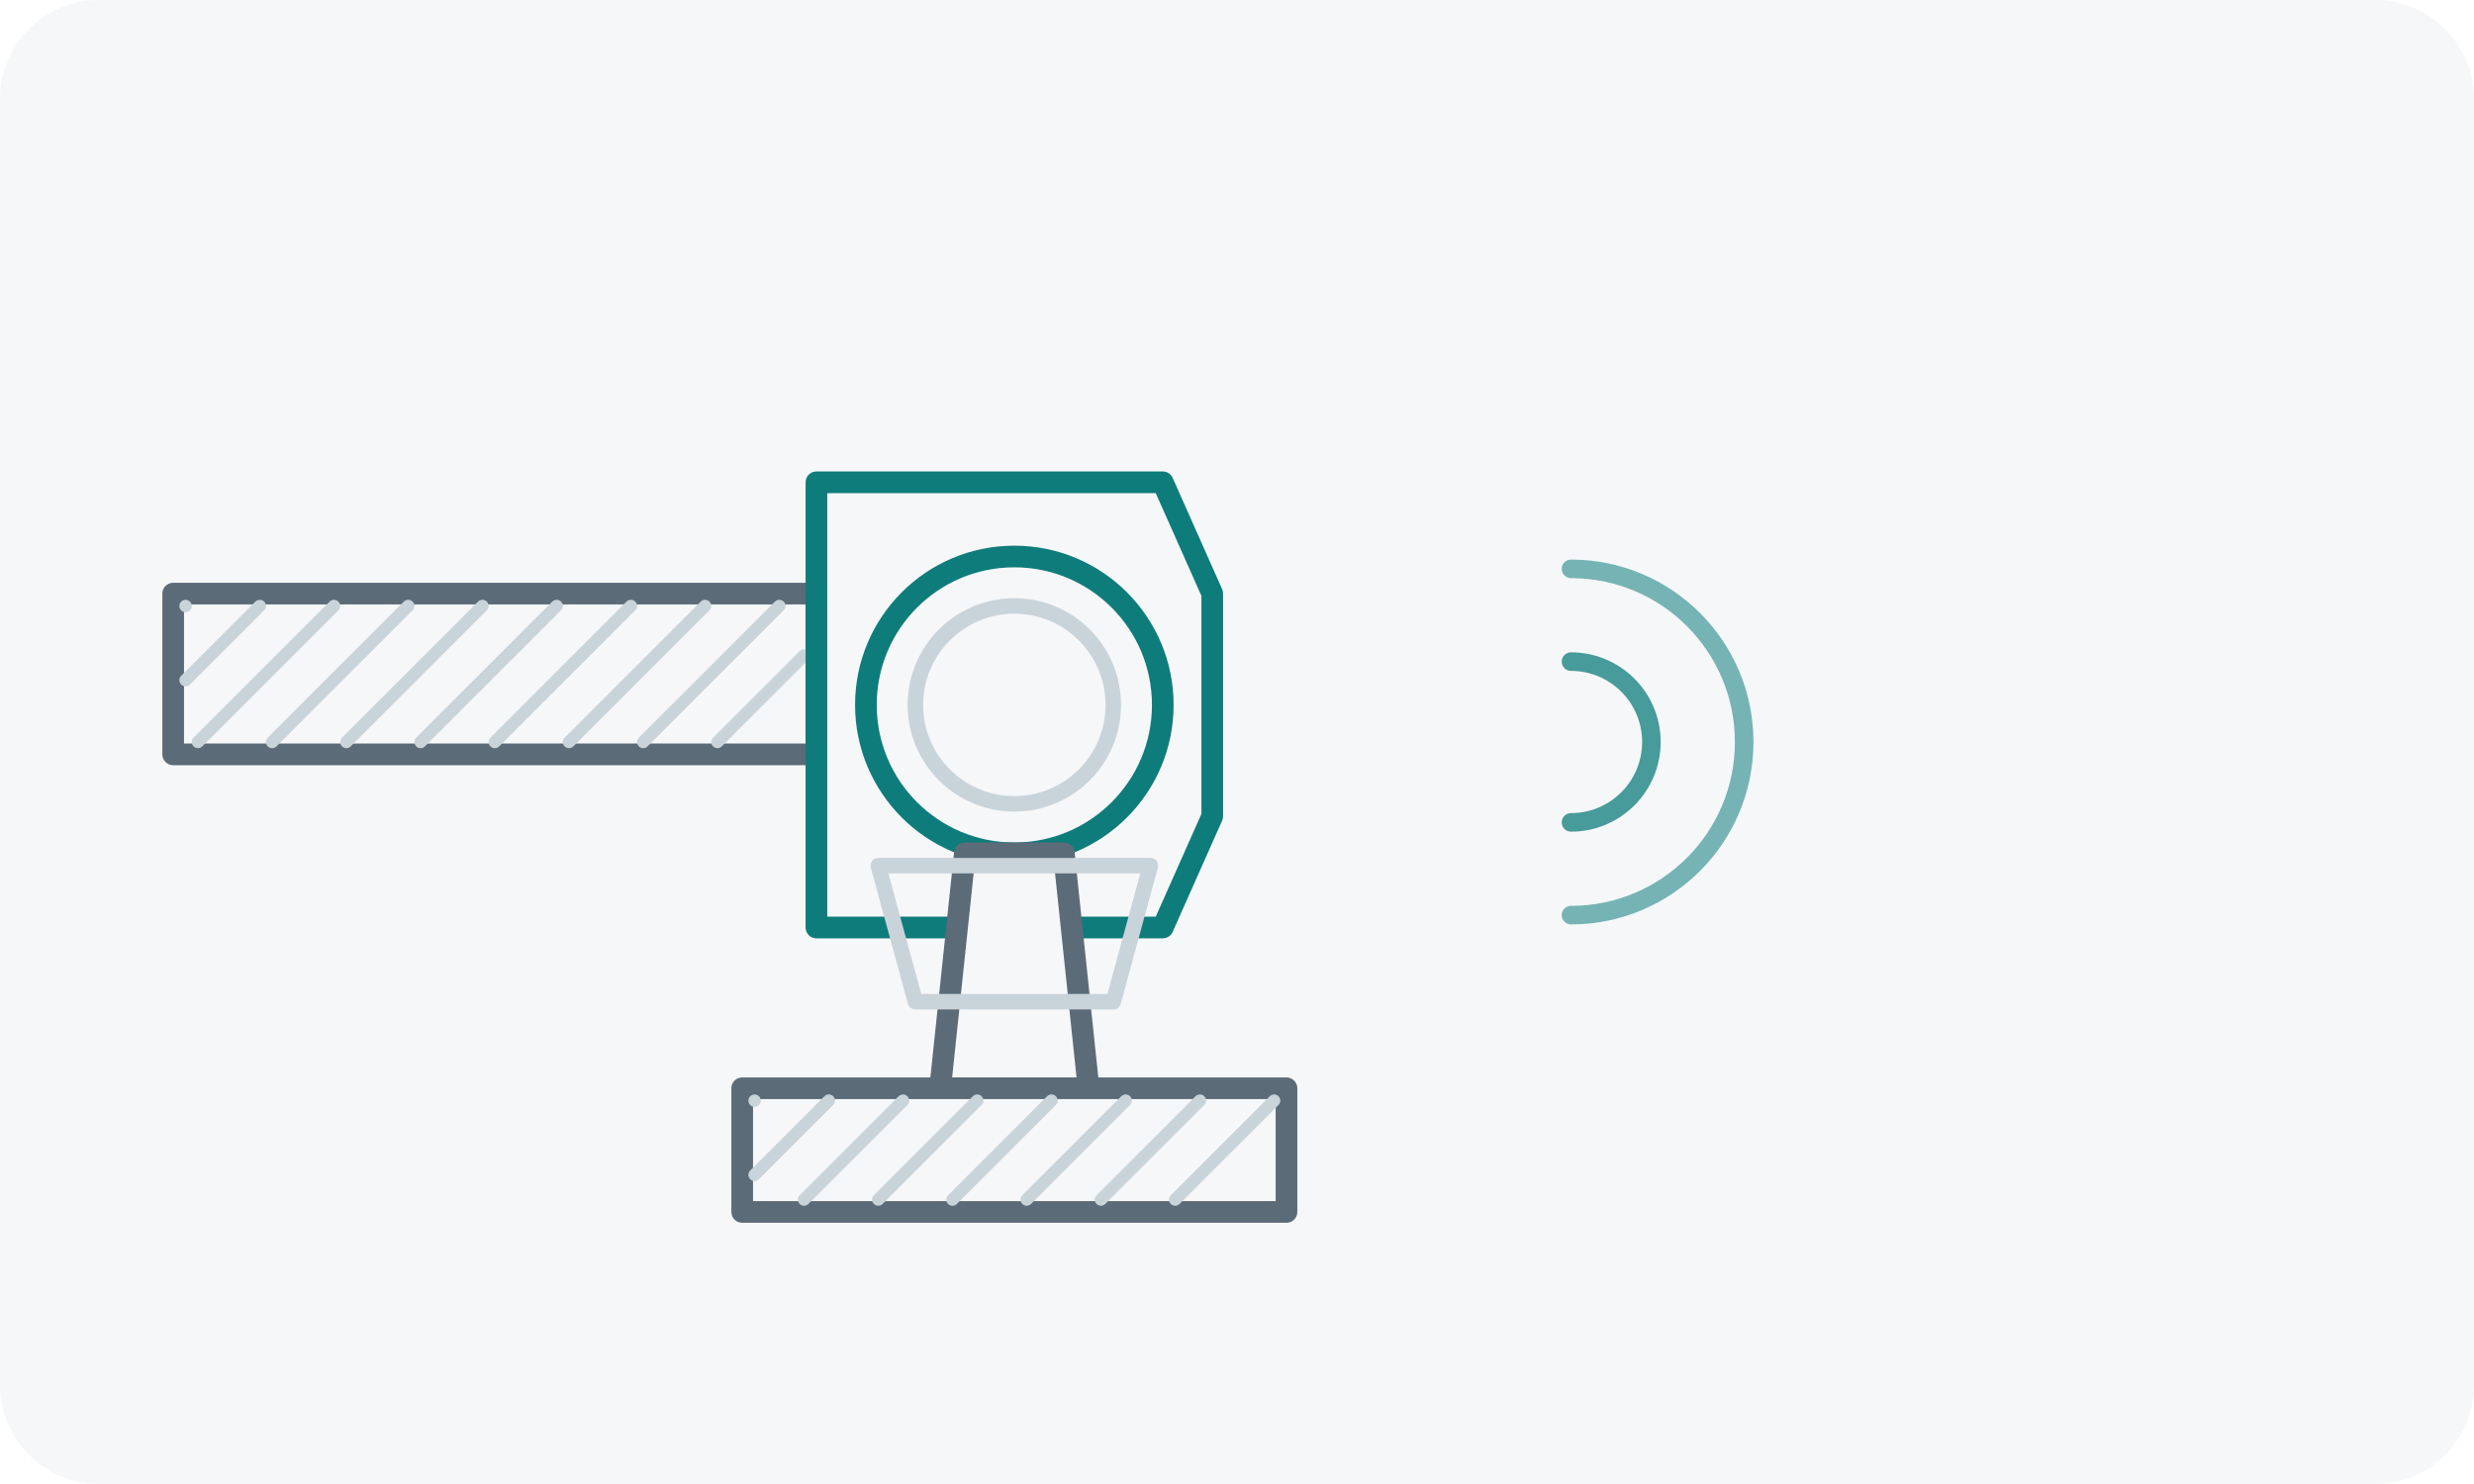
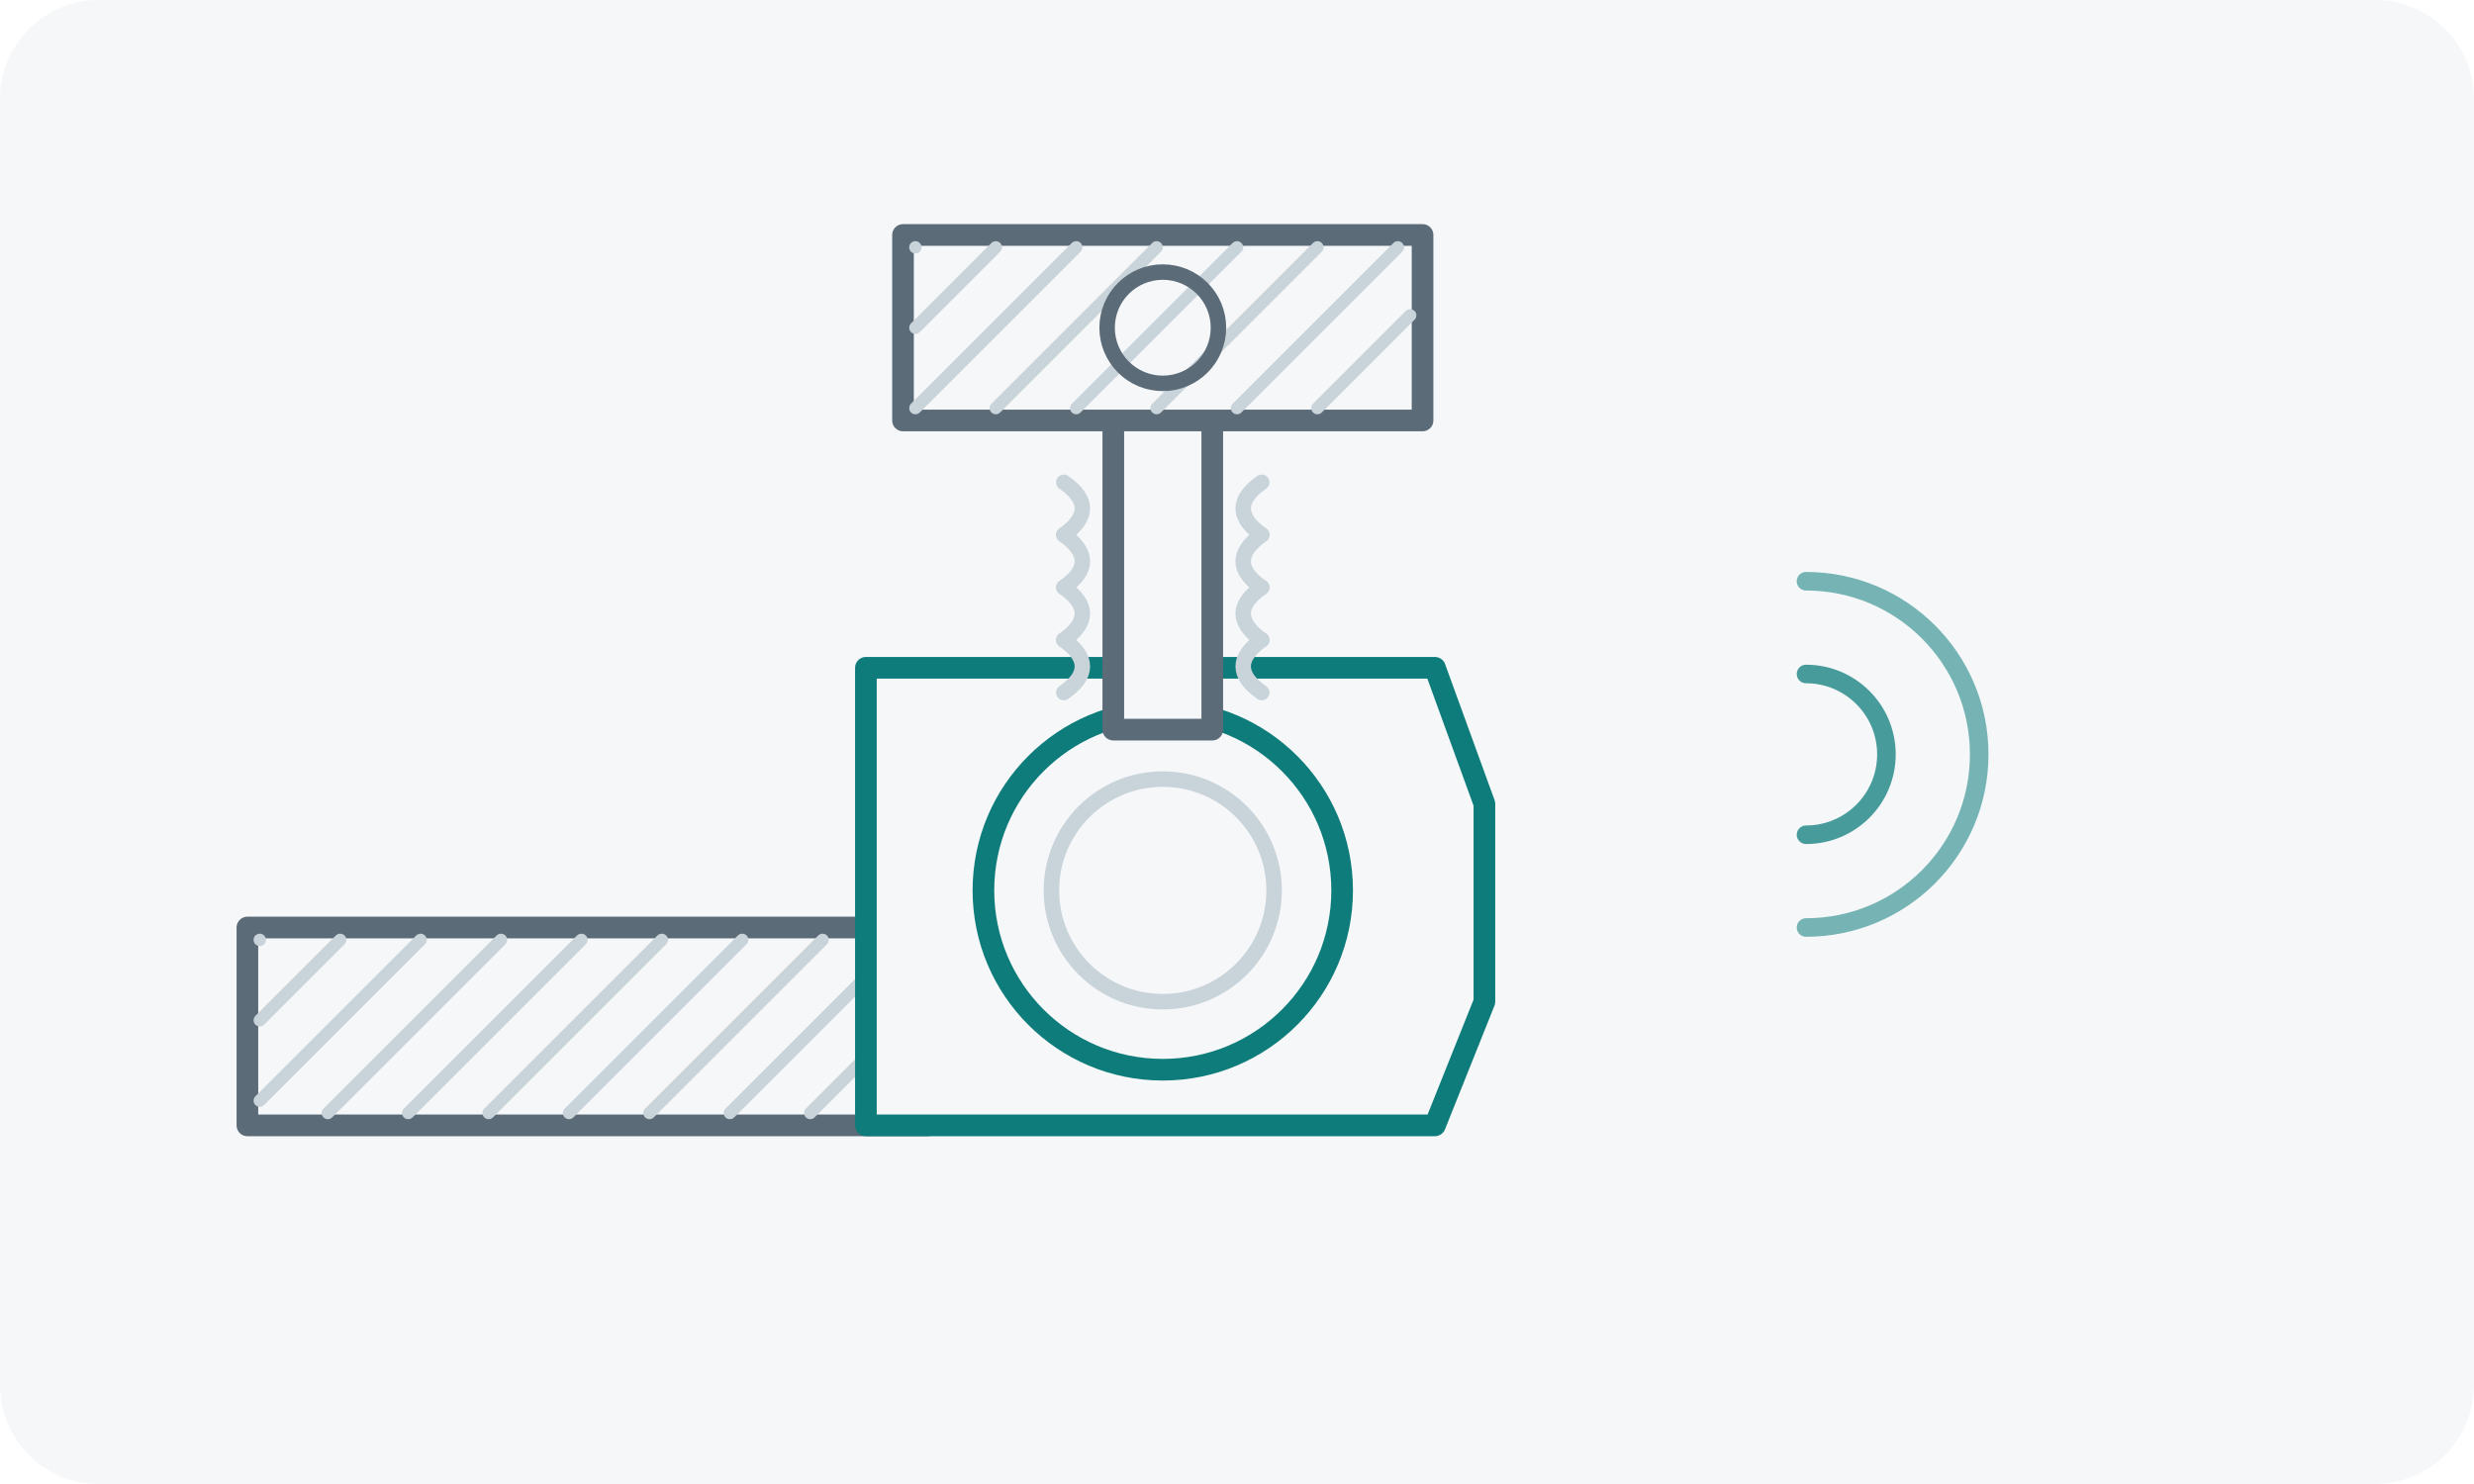
<svg xmlns="http://www.w3.org/2000/svg" viewBox="0 0 400 240" role="img" aria-label="Схема шаровой опоры">
  <rect width="400" height="240" rx="16" fill="#F5F7F9" />
  <g fill="none" stroke-linecap="round" stroke-linejoin="round">
-     <path d="M 28.0 96.0 L 132.0 96.0 L 132.0 122.0 L 28.0 122.0 Z" stroke="#5C6B78" stroke-width="3.5" fill="#F5F7F9" />
-     <path d="M 30.0 98.0 L 30.0 98.0" stroke="#C9D3DA" stroke-width="2" />
-     <path d="M 42.0 98.0 L 30.0 110.0" stroke="#C9D3DA" stroke-width="2" />
-     <path d="M 54.0 98.0 L 32.0 120.0" stroke="#C9D3DA" stroke-width="2" />
-     <path d="M 66.0 98.0 L 44.0 120.0" stroke="#C9D3DA" stroke-width="2" />
-     <path d="M 78.0 98.0 L 56.0 120.0" stroke="#C9D3DA" stroke-width="2" />
-     <path d="M 90.0 98.0 L 68.0 120.0" stroke="#C9D3DA" stroke-width="2" />
-     <path d="M 102.0 98.0 L 80.0 120.0" stroke="#C9D3DA" stroke-width="2" />
-     <path d="M 114.0 98.0 L 92.0 120.0" stroke="#C9D3DA" stroke-width="2" />
-     <path d="M 126.0 98.0 L 104.0 120.0" stroke="#C9D3DA" stroke-width="2" />
-     <path d="M 130.0 106.0 L 116.0 120.0" stroke="#C9D3DA" stroke-width="2" />
-     <path d="M 132.0 78.0 L 188.0 78.0 L 196.0 96.0 L 196.0 132.0 L 188.0 150.0 L 132.0 150.0 Z" stroke="#0E7C7B" stroke-width="3.5" fill="#F5F7F9" />
-     <circle cx="164.0" cy="114.0" r="24.0" stroke="#0E7C7B" stroke-width="3.5" fill="none" />
-     <circle cx="164.0" cy="114.0" r="16.0" stroke="#C9D3DA" stroke-width="2.5" fill="none" />
-     <path d="M 156.0 138.0 L 172.0 138.0 L 176.0 176.0 L 152.0 176.0 Z" stroke="#5C6B78" stroke-width="3.5" fill="#F5F7F9" />
-     <path d="M 142.0 140.0 L 186.0 140.0 L 180.0 162.0 L 148.0 162.0 Z" stroke="#C9D3DA" stroke-width="2.5" fill="none" />
-     <path d="M 120.0 176.0 L 208.0 176.0 L 208.0 196.0 L 120.0 196.0 Z" stroke="#5C6B78" stroke-width="3.5" fill="#F5F7F9" />
-     <path d="M 122.0 178.0 L 122.0 178.0" stroke="#C9D3DA" stroke-width="2" />
-     <path d="M 134.0 178.0 L 122.0 190.0" stroke="#C9D3DA" stroke-width="2" />
-     <path d="M 146.0 178.0 L 130.0 194.0" stroke="#C9D3DA" stroke-width="2" />
-     <path d="M 158.0 178.0 L 142.0 194.0" stroke="#C9D3DA" stroke-width="2" />
-     <path d="M 170.0 178.0 L 154.0 194.0" stroke="#C9D3DA" stroke-width="2" />
-     <path d="M 182.0 178.0 L 166.0 194.0" stroke="#C9D3DA" stroke-width="2" />
-     <path d="M 194.0 178.0 L 178.0 194.0" stroke="#C9D3DA" stroke-width="2" />
-     <path d="M 206.0 178.0 L 190.0 194.0" stroke="#C9D3DA" stroke-width="2" />
-     <path d="M 254 107 A 13 13 0 0 1 254 133" stroke="#0E7C7B" stroke-width="3" opacity="0.75" />
-     <path d="M 254 92 A 28 28 0 0 1 254 148" stroke="#0E7C7B" stroke-width="3" opacity="0.55" />
+     <path d="M 40.0 150.0 L 150.0 150.0 L 150.0 182.0 L 40.0 182.0 Z" stroke="#5C6B78" stroke-width="3.5" fill="#F5F7F9" />
+     <path d="M 42.0 152.0 L 42.0 152.0" stroke="#C9D3DA" stroke-width="2" />
+     <path d="M 55.0 152.0 L 42.0 165.0" stroke="#C9D3DA" stroke-width="2" />
+     <path d="M 68.0 152.0 L 42.0 178.0" stroke="#C9D3DA" stroke-width="2" />
+     <path d="M 81.0 152.0 L 53.0 180.0" stroke="#C9D3DA" stroke-width="2" />
+     <path d="M 94.0 152.0 L 66.0 180.0" stroke="#C9D3DA" stroke-width="2" />
+     <path d="M 107.0 152.0 L 79.0 180.0" stroke="#C9D3DA" stroke-width="2" />
+     <path d="M 120.0 152.0 L 92.0 180.0" stroke="#C9D3DA" stroke-width="2" />
+     <path d="M 133.0 152.0 L 105.0 180.0" stroke="#C9D3DA" stroke-width="2" />
+     <path d="M 146.0 152.0 L 118.0 180.0" stroke="#C9D3DA" stroke-width="2" />
+     <path d="M 148.0 163.0 L 131.0 180.0" stroke="#C9D3DA" stroke-width="2" />
+     <path d="M 140.0 108.0 L 232.0 108.0 L 240.0 130.0 L 240.0 162.0 L 232.0 182.0 L 140.0 182.0 Z" stroke="#0E7C7B" stroke-width="3.5" fill="#F5F7F9" />
+     <circle cx="188.0" cy="144.0" r="29.0" stroke="#0E7C7B" stroke-width="3.5" fill="none" />
+     <circle cx="188.0" cy="144.0" r="18.0" stroke="#C9D3DA" stroke-width="2.5" fill="none" />
+     <path d="M 180.0 118.0 L 196.0 118.0 L 196.0 66.0 L 180.0 66.0 Z" stroke="#5C6B78" stroke-width="3.5" fill="#F5F7F9" />
+     <path d="M 172.0 112.0 Q 178.0 107.8 172.0 103.5" stroke="#C9D3DA" stroke-width="2.5" fill="none" />
+     <path d="M 172.0 103.5 Q 178.0 99.2 172.0 95.0" stroke="#C9D3DA" stroke-width="2.5" fill="none" />
+     <path d="M 172.0 95.0 Q 178.0 90.8 172.0 86.5" stroke="#C9D3DA" stroke-width="2.5" fill="none" />
+     <path d="M 172.0 86.5 Q 178.0 82.2 172.0 78.0" stroke="#C9D3DA" stroke-width="2.5" fill="none" />
+     <path d="M 204.0 112.0 Q 198.0 107.8 204.0 103.5" stroke="#C9D3DA" stroke-width="2.5" fill="none" />
+     <path d="M 204.0 103.5 Q 198.0 99.2 204.0 95.0" stroke="#C9D3DA" stroke-width="2.5" fill="none" />
+     <path d="M 204.0 95.0 Q 198.0 90.8 204.0 86.5" stroke="#C9D3DA" stroke-width="2.5" fill="none" />
+     <path d="M 204.0 86.5 Q 198.0 82.2 204.0 78.0" stroke="#C9D3DA" stroke-width="2.5" fill="none" />
+     <path d="M 146.0 38.0 L 230.0 38.0 L 230.0 68.0 L 146.0 68.0 Z" stroke="#5C6B78" stroke-width="3.5" fill="#F5F7F9" />
+     <path d="M 148.0 40.0 L 148.0 40.0" stroke="#C9D3DA" stroke-width="2" />
+     <path d="M 161.0 40.0 L 148.0 53.0" stroke="#C9D3DA" stroke-width="2" />
+     <path d="M 174.0 40.0 L 148.0 66.0" stroke="#C9D3DA" stroke-width="2" />
+     <path d="M 187.0 40.0 L 161.0 66.0" stroke="#C9D3DA" stroke-width="2" />
+     <path d="M 200.0 40.0 L 174.0 66.0" stroke="#C9D3DA" stroke-width="2" />
+     <path d="M 213.0 40.0 L 187.0 66.0" stroke="#C9D3DA" stroke-width="2" />
+     <path d="M 226.0 40.0 L 200.0 66.0" stroke="#C9D3DA" stroke-width="2" />
+     <path d="M 228.0 51.0 L 213.0 66.0" stroke="#C9D3DA" stroke-width="2" />
+     <circle cx="188.0" cy="53.0" r="9.0" stroke="#5C6B78" stroke-width="2.5" fill="none" />
+     <path d="M 292 109 A 13 13 0 0 1 292 135" stroke="#0E7C7B" stroke-width="3" opacity="0.75" />
+     <path d="M 292 94 A 28 28 0 0 1 292 150" stroke="#0E7C7B" stroke-width="3" opacity="0.55" />
  </g>
</svg>
